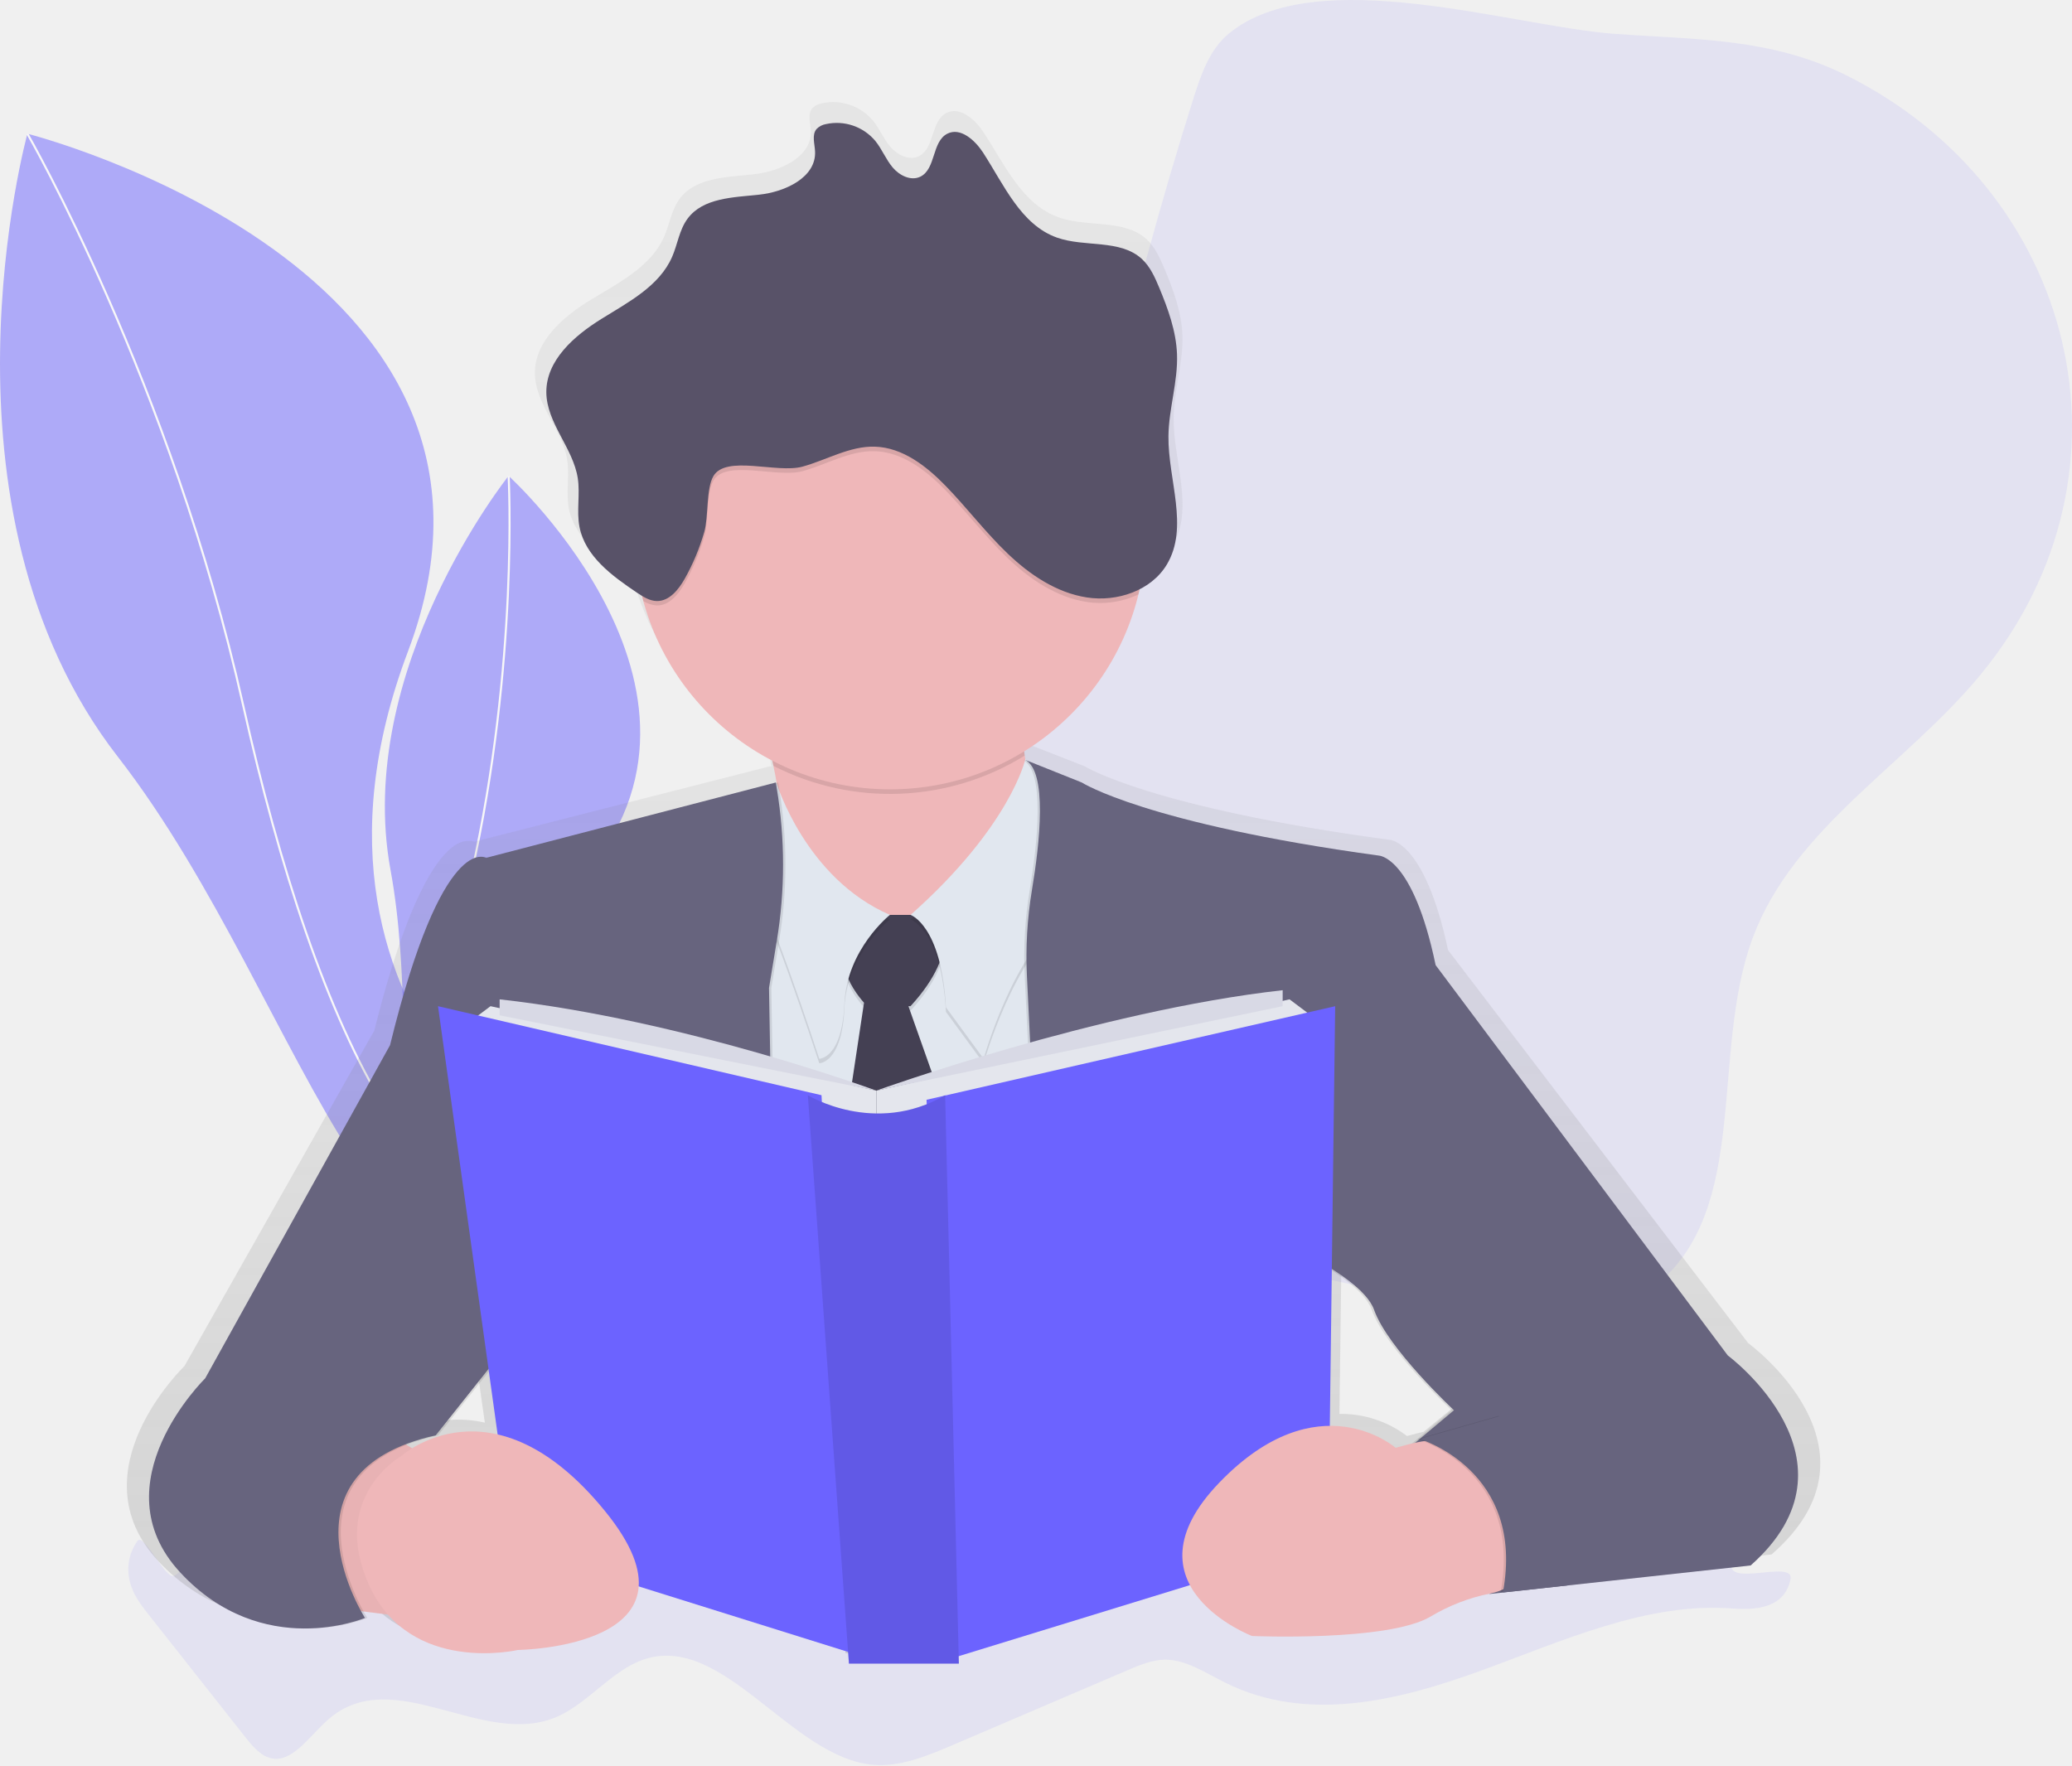
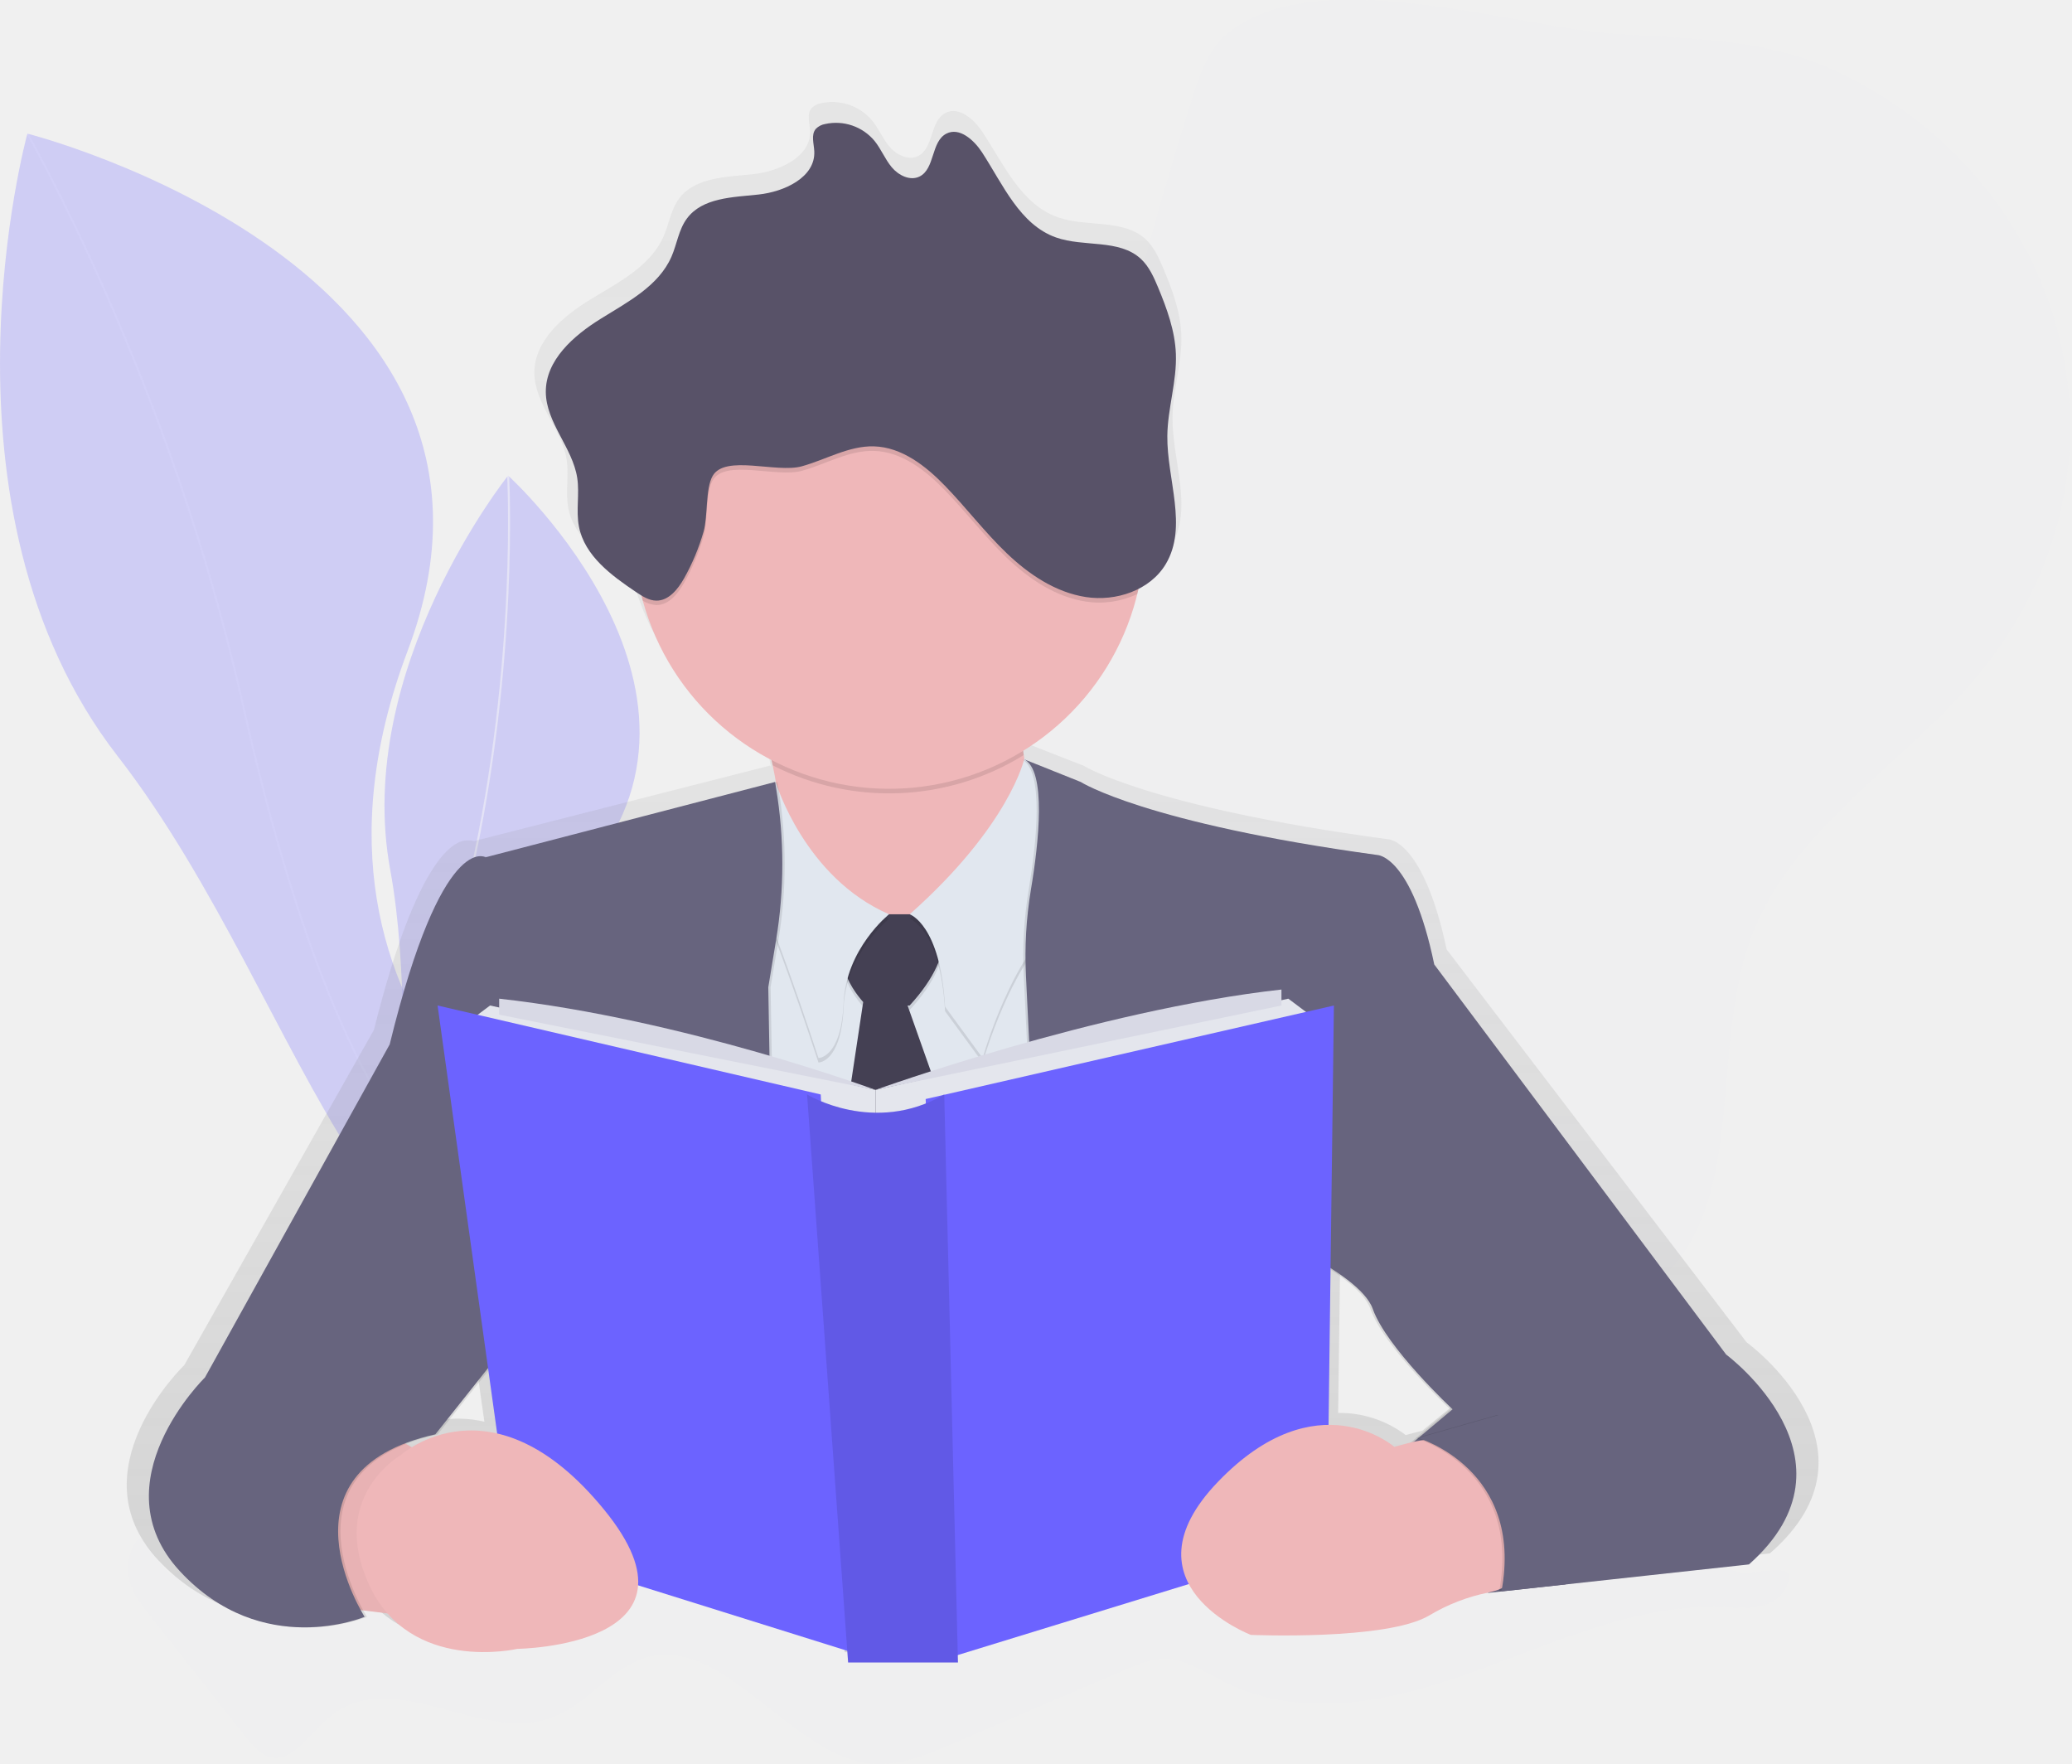
- <svg xmlns="http://www.w3.org/2000/svg" id="5e1838a0-6e06-4e3f-aa75-de6d8e6cdfa0" data-name="Layer 1" width="1007.04" height="858" viewBox="0 0 1007.04 858">
+ <svg xmlns="http://www.w3.org/2000/svg" width="1008" height="858" viewBox="0 0 1008 858" fill="none">
+   <style>
+ #leaves *{
+     animation: opacity 1s infinite ease;
+     animation-direction: alternate;
+ }
+ @keyframes opacity{
+     0%{
+         opacity: 0.2;
+     }
+     100%{
+         opacity: 0.5;
+     }
+ }
+ </style>
+   <g id="bookread 1" clip-path="url(#clip0)">
+     <g id="Group" opacity="0.1">
+       <path id="Vector" opacity="0.1" d="M597.25 16.32C587.92 23.98 583.75 36.12 580.11 47.63C571.95 73.457 564.32 99.457 557.22 125.63C546.87 163.65 537.47 202.51 518.52 237.1C499.57 271.69 471.96 300.36 444.65 328.69L346.27 430.69C315.87 462.22 283.44 498.61 284.02 542.41C284.52 580.41 311.08 614.12 343.58 633.74C376.08 653.36 414.06 661.39 451.23 669.11C470.1 673.03 490.13 676.88 508.23 670.36C529.97 662.54 544.14 641.59 564.01 629.8C599.66 608.63 644.83 620.54 684.77 631.64C724.71 642.74 771.77 651.16 804.16 625.3C851.16 587.77 830.9 512.16 851.89 455.8C871.81 402.31 926.89 371.55 963.04 327.39C1043.8 228.76 1008.49 91.76 897.04 36.46C860.52 18.39 824.52 19.32 784.91 16.47C735.52 12.93 639.82 -18.65 597.25 16.32Z" fill="#6C63FF" />
+     </g>
+     <g id="Group_2" opacity="0.5">
+       <path id="Vector_2" opacity="0.5" d="M13.32 65C13.32 65 83.02 185.77 118.19 342.87C153.36 499.97 210.62 629.61 292.08 583.87" stroke="white" stroke-miterlimit="10" />
+     </g>
+     <g id="Group_3" opacity="0.5">
+       <g id="leaves">
+         <path id="Vector_3" opacity="0.5" d="M292.93 586.83C292.93 586.83 127.73 503.23 198.33 316.5C268.93 129.77 13.32 65 13.32 65C13.32 65 -36.75 246.82 57.32 367.9C151.39 488.98 187.68 690 292.93 586.83Z" fill="#6C63FF" />
+         <path id="Vector_4" opacity="0.5" d="M257.44 617.37C257.44 617.37 191.38 522.54 279.02 431.13C366.66 339.72 247.19 231.31 247.19 231.31C247.19 231.31 171.84 325.43 189.83 423C207.82 520.57 173.59 649.7 257.44 617.37Z" fill="#6C63FF" />
+       </g>
+       <path id="Vector_5" opacity="0.5" d="M247.2 231.31C247.2 231.31 252.2 322.03 229.1 424.83C206 527.63 201.97 620.21 257.77 615.4" stroke="white" stroke-miterlimit="10" />
+     </g>
+     <g id="Group_4" opacity="0.1">
+       <path id="Vector_6" opacity="0.1" d="M62.71 766.86C63.87 773.99 68 779.42 71.92 784.4L118.57 843.54C122.32 848.3 126.35 853.25 131.39 854.54C141.92 857.33 150.39 843.81 159.39 835.9C191.39 807.78 235.12 850.59 271.29 834.22C285.76 827.67 297.48 812.11 312.23 806.84C351.28 792.84 384.37 854.69 424.69 857.84C437.93 858.84 450.92 853.4 463.57 847.99L547.95 811.87C553.81 809.36 559.77 806.87 565.95 806.72C576.33 806.54 586 813.22 595.77 818.03C635.1 837.41 678.77 826.95 719.17 812.27C759.57 797.59 800.26 778.7 842.02 781.83C852.89 782.65 867.25 781.96 870.22 767.7C871.99 759.22 848.1 768.11 842.57 763.54C837.04 758.97 850.2 739.9 843.75 739.09C806.22 734.39 767.98 734.26 731.3 746.09C712.3 752.21 693.61 761.53 674.1 763.44C653.76 765.44 633.53 759.28 613.56 753.68C562.99 739.5 511.56 728.68 459.93 730.88C368.17 734.88 277.79 780.14 186.49 767.02C159.364 763.008 133.161 754.233 109.09 741.1C96.77 734.45 97.32 758 84.75 765.93C80.66 768.51 69.95 744.45 66.75 749.08C64.927 751.626 63.631 754.509 62.937 757.563C62.243 760.616 62.166 763.777 62.71 766.86V766.86Z" fill="#6C63FF" />
+     </g>
+     <path id="Vector_7" d="M849.64 652.83L703.79 461.83C692.4 408.21 675.3 408.21 675.3 408.21C559.08 392.57 527.18 372.46 527.18 372.46L501.18 362.28L499.01 361C498.91 360.43 498.8 359.86 498.7 359.27C498.6 358.68 498.5 357.9 498.42 357.21C526.816 340.141 547.307 312.532 555.42 280.41C555.63 279.57 555.82 278.71 556.02 277.86C561.601 275.185 566.312 270.987 569.61 265.75C580.78 247.44 570.17 224.26 570.41 202.93C570.56 189.45 575.21 176.24 574.68 162.77C574.24 151.49 570.2 140.66 565.79 130.24C563.65 125.17 561.29 119.99 557.19 116.24C546.32 106.37 528.72 110.6 514.76 105.74C496.7 99.45 488.29 79.85 477.85 64.09C473.85 58.01 466.57 51.59 460 54.92C452.29 58.82 454.38 72.17 446.59 75.92C441.87 78.19 436.1 75.33 432.73 71.37C429.36 67.41 427.43 62.44 424.11 58.44C421.134 54.979 417.277 52.386 412.949 50.936C408.621 49.486 403.981 49.231 399.52 50.2C397.751 50.486 396.117 51.323 394.85 52.59C392.36 55.49 393.92 59.81 394.09 63.59C394.68 76.32 379.09 83.39 366.21 84.74C353.33 86.09 338.15 86.25 330.44 96.5C326.36 101.93 325.49 109 322.74 115.18C316.36 129.51 300.93 137.36 287.37 145.59C273.81 153.82 259.85 165.82 259.97 181.46C260.09 196.46 273.33 208.61 275.66 223.46C276.9 231.33 274.97 239.46 276.51 247.29C279.34 261.65 292.76 271.29 305.14 279.44C305.98 279.99 306.83 280.54 307.7 281.06C307.92 281.94 308.14 282.81 308.38 283.68C313.134 300.424 321.308 316 332.385 329.425C343.463 342.851 357.204 353.833 372.74 361.68C372.94 362.52 373.13 363.37 373.32 364.24C373.91 366.92 374.46 369.71 374.95 372.57L374.57 372.67V372.39L230.52 409.12C229.653 408.808 228.727 408.692 227.81 408.78C221.91 408.3 203.46 414.66 181.93 500.91L89.65 664C89.65 664 36.1 715.39 77.12 759C98.03 781.21 121.61 786.58 139.7 786.51C150.205 786.659 160.65 784.89 170.52 781.29C170.52 781.29 169.78 780.15 168.64 778.13L180.84 779.62C204.84 806.3 245.72 796.93 245.72 796.93C245.72 796.93 303.87 796.27 306.01 765.86L410.52 797.92L410.94 803.63H465.82L465.73 799.99L581.19 765.21C590.19 781.85 612.19 790.08 612.19 790.08C612.19 790.08 679.95 792.93 701.25 780.59C710.2 775.338 719.949 771.585 730.11 769.48L730.7 769.42L730.56 769.56L861.02 755.56C920.28 704.21 849.64 652.83 849.64 652.83ZM192.97 698.25L190.1 696.59C195.228 694.631 200.501 693.073 205.87 691.93L231.25 660.6L235.64 691.5C221.079 688.142 205.783 690.561 192.97 698.25V698.25ZM683.84 698C674.391 690.862 662.831 687.079 650.99 687.25L651.99 611.19C661.52 617.28 669.52 624 671.89 630.48C678.73 649.48 711.77 679.63 711.77 679.63L694.61 693.73L691.94 695.92C691.22 696.09 690.5 696.26 689.78 696.45L683.84 698Z" fill="url(#paint0_linear)" />
+     <path id="Vector_8" d="M166.28 782L192.91 785.33L208.44 708.77L178.48 691.01L139.65 733.18L166.28 782Z" fill="#EFB7B9" />
+     <path id="Vector_9" opacity="0.03" d="M166.28 782L192.91 785.33L208.44 708.77L178.48 691.01L139.65 733.18L166.28 782Z" fill="black" />
+     <path id="Vector_10" d="M523.52 405.86L459.17 463.56C459.17 463.56 334.9 491.3 365.97 452.46C383.57 430.46 381.23 397.07 375.89 372.25C373.501 360.995 370.183 349.957 365.97 339.25C365.97 339.25 525.77 242.76 503.58 316C497 337.72 496.08 354.47 498.03 367.27C502.69 397.63 523.52 405.86 523.52 405.86Z" fill="#EFB7B9" />
+     <path id="Vector_11" opacity="0.1" d="M503.58 316C497 337.72 496.08 354.47 498.03 367.27C479.825 378.542 459.02 384.924 437.626 385.8C416.233 386.676 394.975 382.016 375.91 372.27C373.521 361.015 370.203 349.977 365.99 339.27C365.99 339.27 525.77 242.76 503.58 316Z" fill="black" />
+     <path id="Vector_12" d="M556.84 259.4C556.84 283.976 549.553 308.001 535.9 328.436C522.247 348.871 502.842 364.799 480.138 374.206C457.433 383.613 432.449 386.077 408.344 381.286C384.24 376.495 362.097 364.664 344.715 347.29C327.334 329.915 315.495 307.777 310.694 283.675C305.893 259.572 308.347 234.587 317.745 211.879C327.143 189.17 343.063 169.759 363.493 156.098C383.922 142.437 407.944 135.14 432.52 135.13C448.857 135.076 465.043 138.253 480.148 144.478C495.252 150.704 508.976 159.854 520.53 171.404C532.085 182.954 541.241 196.674 547.473 211.776C553.704 226.878 556.888 243.063 556.84 259.4V259.4Z" fill="#EFB7B9" />
+     <path id="Vector_13" d="M347.13 420.29V647.74L565.71 629.99L529.1 398.1L432.57 455.79L347.13 420.29Z" fill="#E1E7EF" />
+     <path id="Vector_14" opacity="0.1" d="M465.85 560.09L441.52 491.3H442.52C468.04 463.56 456.94 446.92 456.94 446.92H421.52C398.97 462.92 414.62 483.65 419.93 489.62L409.31 560.09H465.85Z" fill="black" />
+     <path id="Vector_15" d="M465.85 557.87L441.52 489.08H442.52C468.04 461.34 456.94 444.7 456.94 444.7H421.52C398.97 460.7 414.62 481.43 419.93 487.4L409.31 557.87H465.85Z" fill="#444053" />
+     <path id="Vector_16" opacity="0.1" d="M498.33 371.2C498.33 371.2 491.33 403.64 442.56 446.91C442.56 446.91 457.56 451.91 459.76 491.85L478.07 516.85C478.07 516.85 492.49 464.7 518.01 446.95C543.53 429.2 518.01 382.6 518.01 382.6L498.33 371.2Z" fill="black" />
+     <path id="Vector_17" d="M498.33 369C498.33 369 491.33 401.44 442.56 444.71C442.56 444.71 457.56 449.71 459.76 489.65L478.07 514.65C478.07 514.65 492.49 462.5 518.01 444.75C543.53 427 518.01 380.4 518.01 380.4L498.33 369Z" fill="#E1E7EF" />
+     <path id="Vector_18" opacity="0.1" d="M432.52 446.91C432.52 446.91 411.52 463.56 410.38 490.19C409.24 516.82 398.18 516.82 398.18 516.82C398.18 516.82 370.44 431.39 361.57 423.62C352.7 415.85 377.57 383.08 377.57 383.08C377.57 383.08 391.52 429.16 432.52 446.91Z" fill="black" />
+     <path id="Vector_19" d="M432.52 444.7C432.52 444.7 411.52 461.34 410.38 488C409.24 514.66 398.18 514.63 398.18 514.63C398.18 514.63 370.43 429.16 361.52 421.4C352.61 413.64 377.52 380.86 377.52 380.86C377.52 380.86 391.52 426.94 432.52 444.7Z" fill="#E1E7EF" />
+     <path id="Vector_20" opacity="0.1" d="M496.92 369.25L524.66 380.35C524.66 380.35 555.73 400.35 668.9 415.86C668.9 415.86 685.54 415.86 696.64 469.12L838.64 658.85C838.64 658.85 907.43 709.85 849.74 760.93L722.74 774.8C722.74 774.8 795.97 704.9 685.02 702.68L705.52 685.47C705.52 685.47 673.34 655.47 666.69 636.65C660.04 617.83 605.69 596.71 605.69 596.71L612.35 756.48L512.45 772L498.05 474.7C497.357 460.678 498.161 446.622 500.45 432.77C504.21 410.22 508.18 374.5 496.92 369.25Z" fill="black" />
+     <path id="Vector_21" d="M498.03 369.25L525.77 380.35C525.77 380.35 556.84 400.35 670.01 415.86C670.01 415.86 686.65 415.86 697.75 469.12L839.75 658.85C839.75 658.85 908.54 709.85 850.85 760.93L723.85 774.8C723.85 774.8 797.08 704.9 686.13 702.68L706.66 685.48C706.66 685.48 674.48 655.48 667.83 636.66C661.18 617.84 606.83 596.72 606.83 596.72L613.49 756.49L513.52 772L499.12 474.7C498.427 460.678 499.232 446.622 501.52 432.77C505.32 410.22 509.29 374.5 498.03 369.25Z" fill="#67647E" />
+     <path id="Vector_22" opacity="0.1" d="M378.2 380.34L237.29 417C237.29 417 216.21 403.69 190.69 508L100.82 670C100.82 670 48.67 721 88.62 764.31C128.57 807.62 178.52 786.43 178.52 786.43C178.52 786.43 133.03 715.43 212.92 697.67L242.92 659.95L378.28 675.48L374.87 480.2L378.66 457.44C382.76 432.84 382.76 407.73 378.66 383.13L378.2 380.34Z" fill="black" />
+     <path id="Vector_23" d="M377.09 380.34L236.18 417C236.18 417 215.1 403.69 189.58 508L99.71 670C99.71 670 47.52 721 87.52 764.24C127.52 807.48 177.39 786.43 177.39 786.43C177.39 786.43 131.9 715.43 211.79 697.67L241.79 659.95L377.15 675.48L373.76 480.2L377.52 457.44C381.62 432.84 381.62 407.73 377.52 383.13L377.09 380.34Z" fill="#67647E" />
+     <path id="Vector_24" d="M238.4 489.08L225.08 499.06L425.91 550.1V530.13L238.4 489.08Z" fill="#E4E6ED" />
+     <path id="Vector_25" d="M626.74 485.75L640.05 495.74L425.91 550.1V530.13L626.74 485.75Z" fill="#E4E6ED" />
+     <path id="Vector_26" d="M212.88 489.08L399.28 532.35L412.59 803.08L249.49 752.04L212.88 489.08Z" fill="#6C63FF" />
+     <path id="Vector_27" d="M648.93 489.08L450.32 534.57L461.41 806.41L645.6 749.82L648.93 489.08Z" fill="#6C63FF" />
+     <path id="Vector_28" d="M392.62 532.35C392.62 532.35 425.16 552.35 459.37 532.35L466.03 808.63H412.6L392.62 532.35Z" fill="#6C63FF" />
+     <path id="Vector_29" opacity="0.1" d="M392.62 532.35C392.62 532.35 425.16 552.35 459.37 532.35L466.03 808.63H412.6L392.62 532.35Z" fill="black" />
+     <path id="Vector_30" d="M242.84 485.75V493.52L425.91 530.13C425.91 530.13 332.71 495.73 242.84 485.75Z" fill="#D8D9E5" />
+     <path id="Vector_31" d="M623.41 481.31V489.08L425.91 530.13C425.91 530.13 533.52 491.3 623.41 481.31Z" fill="#D8D9E5" />
+     <path id="Vector_32" d="M684.1 702.18L678.31 703.74C678.31 703.74 640.6 670.74 592.53 720.74C544.46 770.74 608.53 795.21 608.53 795.21C608.53 795.21 674.53 798.04 695.26 785.78C704.182 780.43 713.952 776.646 724.15 774.59C730.385 773.367 736.06 770.165 740.33 765.46V765.46C744.212 761.209 747.094 756.143 748.766 750.634C750.437 745.125 750.856 739.312 749.99 733.62V733.62C748.869 726.149 745.58 719.171 740.532 713.551C735.484 707.93 728.898 703.914 721.59 702V702C709.29 698.803 696.369 698.865 684.1 702.18V702.18Z" fill="#EFB7B9" />
+     <path id="Vector_33" d="M195.13 707.66C195.13 707.66 239.51 667.72 293.88 734.29C348.25 800.86 251.71 802 251.71 802C251.71 802 199.52 814.17 179.59 770.9C159.66 727.63 195.13 707.66 195.13 707.66Z" fill="#EFB7B9" />
+     <path id="Vector_34" opacity="0.1" d="M688.8 699.47C688.8 699.47 740.39 714.53 729.33 774.06L760.51 770.66L767.09 740.39L753.78 698.23L728.26 688.23L688.8 699.47Z" fill="black" />
+     <path id="Vector_35" d="M689.91 699.47C689.91 699.47 741.5 714.53 730.44 774.06L761.62 770.66L768.2 740.39L754.89 698.23L729.37 688.23L689.91 699.47Z" fill="#67647E" />
+     <path id="Vector_36" opacity="0.1" d="M556.84 259.4C556.849 269.346 555.661 279.258 553.3 288.92C545.503 292.625 536.773 293.907 528.24 292.6C513.54 290.35 500.56 281.6 489.81 271.33C479.06 261.06 470.04 249.11 459.67 238.43C450.27 228.75 438.67 219.7 425.19 219.31C412.95 218.95 401.8 225.79 390 229.03C377.64 232.43 352.74 223.15 346.71 233.63C343.17 239.79 344.42 253.34 342.33 260.63C340.057 268.593 336.859 276.262 332.8 283.48C329.8 288.75 325.39 294.34 319.34 294.29C316.98 294.172 314.692 293.441 312.7 292.17C308.022 275.079 307.052 257.186 309.856 239.69C312.66 222.193 319.173 205.499 328.958 190.726C338.743 175.954 351.574 163.444 366.59 154.037C381.607 144.63 398.461 138.543 416.022 136.183C433.584 133.824 451.447 135.247 468.414 140.358C485.38 145.468 501.058 154.148 514.395 165.814C527.732 177.481 538.42 191.864 545.742 208C553.065 224.136 556.852 241.651 556.85 259.37L556.84 259.4Z" fill="black" />
+     <path id="Vector_37" d="M389.99 226.83C401.8 223.59 412.99 216.75 425.18 217.11C438.66 217.5 450.27 226.55 459.66 236.23C470.02 246.9 479.04 258.85 489.8 269.13C500.56 279.41 513.53 288.13 528.23 290.4C542.93 292.67 559.48 287.14 567.11 274.4C577.98 256.22 567.66 233.19 567.89 212.01C568.04 198.62 572.56 185.5 572.05 172.12C571.62 160.92 567.69 150.12 563.4 139.81C561.31 134.81 559.02 129.63 555.02 125.92C544.43 116.12 527.3 120.32 513.7 115.49C496.12 109.24 487.92 89.77 477.76 74.12C473.84 68.12 466.76 61.71 460.38 65.01C452.87 68.89 454.91 82.15 447.32 85.87C442.72 88.12 437.1 85.28 433.82 81.35C430.54 77.42 428.65 72.48 425.43 68.51C422.564 65.076 418.81 62.497 414.578 61.052C410.345 59.608 405.797 59.355 401.43 60.32C399.7 60.606 398.106 61.437 396.88 62.69C394.46 65.57 395.97 69.86 396.14 73.62C396.72 86.26 381.57 93.28 368.99 94.62C356.41 95.96 341.66 96.12 334.16 106.31C330.16 111.7 329.34 118.72 326.66 124.86C320.44 139.1 305.42 146.86 292.21 155.07C279 163.28 265.41 175.17 265.53 190.7C265.65 205.63 278.53 217.7 280.81 232.43C282.01 240.25 280.14 248.33 281.64 256.1C284.39 270.36 297.46 279.93 309.52 288.03C312.52 290.03 315.72 292.12 319.32 292.15C325.32 292.2 329.81 286.61 332.78 281.34C336.838 274.122 340.037 266.453 342.31 258.49C344.4 251.18 343.15 237.63 346.69 231.49C352.73 220.95 377.63 230.22 389.99 226.83Z" fill="#585268" />
+   </g>
  <defs>
-     <linearGradient id="cc082665-c41a-43d9-8451-73726d32e49c" x1="569.66" y1="824.63" x2="569.66" y2="70.6" gradientUnits="userSpaceOnUse">
-       <stop offset="0" stop-color="gray" stop-opacity="0.25" />
-       <stop offset="0.54" stop-color="gray" stop-opacity="0.12" />
-       <stop offset="1" stop-color="gray" stop-opacity="0.1" />
+     <linearGradient id="paint0_linear" x1="473.18" y1="803.63" x2="473.18" y2="49.6" gradientUnits="userSpaceOnUse">
+       <stop stop-color="#808080" stop-opacity="0.25" />
+       <stop offset="0.54" stop-color="#808080" stop-opacity="0.12" />
+       <stop offset="1" stop-color="#808080" stop-opacity="0.1" />
    </linearGradient>
+     <clipPath id="clip0">
+       <rect width="1007.04" height="858" fill="white" />
+     </clipPath>
  </defs>
-   <g opacity="0.1">
-     <path d="M693.73,37.32c-9.33,7.66-13.5,19.8-17.14,31.31q-12.24,38.74-22.89,78C643.35,184.65,633.95,223.51,615,258.1s-46.56,63.26-73.87,91.59l-98.38,102c-30.4,31.53-62.83,67.92-62.25,111.72.5,38,27.06,71.71,59.56,91.33s70.48,27.65,107.65,35.37c18.87,3.92,38.9,7.77,57,1.25,21.74-7.82,35.91-28.77,55.78-40.56,35.65-21.17,80.82-9.26,120.76,1.84s87,19.52,119.39-6.34c47-37.53,26.74-113.14,47.73-169.5,19.92-53.49,75-84.25,111.15-128.41,80.76-98.63,45.45-235.63-66-290.93C957,39.39,921,40.32,881.39,37.47,832,33.93,736.3,2.35,693.73,37.32Z" transform="translate(-96.48 -21)" fill="#6c63ff" />
-   </g>
-   <g opacity="0.5">
-     <path d="M389.41,607.83s-165.2-83.6-94.6-270.33S109.8,86,109.8,86s-50.07,181.82,44,302.9S284.16,711,389.41,607.83Z" transform="translate(-96.48 -21)" fill="#6c63ff" />
-     <path d="M109.8,86s69.7,120.77,104.87,277.87,92.43,286.74,173.89,241" transform="translate(-96.48 -21)" fill="none" stroke="#fff" stroke-miterlimit="10" />
-   </g>
-   <g opacity="0.5">
-     <path d="M353.92,638.37s-66.06-94.83,21.58-186.24-31.83-199.82-31.83-199.82S268.32,346.43,286.31,444,270.07,670.7,353.92,638.37Z" transform="translate(-96.48 -21)" fill="#6c63ff" />
-     <path d="M343.68,252.31s5,90.72-18.1,193.52-27.13,195.38,28.67,190.57" transform="translate(-96.48 -21)" fill="none" stroke="#fff" stroke-miterlimit="10" />
-   </g>
-   <g opacity="0.1">
-     <path d="M159.19,787.86c1.16,7.13,5.29,12.56,9.21,17.54l46.65,59.14c3.75,4.76,7.78,9.71,12.82,11,10.53,2.79,19-10.73,28-18.64,32-28.12,75.73,14.69,111.9-1.68,14.47-6.55,26.19-22.11,40.94-27.38,39.05-14,72.14,47.85,112.46,51,13.24,1,26.23-4.44,38.88-9.85l84.38-36.12c5.86-2.51,11.82-5,18-5.15,10.38-.18,20.05,6.5,29.82,11.31,39.33,19.38,83,8.92,123.4-5.76s81.09-33.57,122.85-30.44c10.87.82,25.23.13,28.2-14.13,1.77-8.48-22.12.41-27.65-4.16s7.63-23.64,1.18-24.45c-37.53-4.7-75.77-4.83-112.45,7-19,6.12-37.69,15.44-57.2,17.35-20.34,2-40.57-4.16-60.54-9.76-50.57-14.18-102-25-153.63-22.8-91.76,4-182.14,49.26-273.44,36.14a232.69,232.69,0,0,1-77.4-25.92c-12.32-6.65-11.77,16.9-24.34,24.83-4.09,2.58-14.8-21.48-18-16.85A23.52,23.52,0,0,0,159.19,787.86Z" transform="translate(-96.48 -21)" fill="#6c63ff" />
-   </g>
-   <path d="M946.12,673.83l-145.85-191c-11.39-53.62-28.49-53.62-28.49-53.62-116.22-15.64-148.12-35.75-148.12-35.75l-26-10.18L595.49,382c-.1-.57-.21-1.14-.31-1.73s-.2-1.37-.28-2.06a125.45,125.45,0,0,0,57-76.8c.21-.84.4-1.7.6-2.55a32.84,32.84,0,0,0,13.59-12.11c11.17-18.31.56-41.49.8-62.82.15-13.48,4.8-26.69,4.27-40.16-.44-11.28-4.48-22.11-8.89-32.53-2.14-5.07-4.5-10.25-8.6-14-10.87-9.87-28.47-5.64-42.43-10.5-18.06-6.29-26.47-25.89-36.91-41.65-4-6.08-11.28-12.5-17.85-9.17-7.71,3.9-5.62,17.25-13.41,21-4.72,2.27-10.49-.59-13.86-4.55s-5.3-8.93-8.62-12.93A25.34,25.34,0,0,0,496,71.2a8.53,8.53,0,0,0-4.67,2.39c-2.49,2.9-.93,7.22-.76,11,.59,12.73-15,19.8-27.88,21.15s-28.06,1.51-35.77,11.76c-4.08,5.43-4.95,12.5-7.7,18.68-6.38,14.33-21.81,22.18-35.37,30.41s-27.52,20.23-27.4,35.87c.12,15,13.36,27.15,15.69,42,1.24,7.87-.69,16,.85,23.83,2.83,14.36,16.25,24,28.63,32.15.84.55,1.69,1.1,2.56,1.62.22.88.44,1.75.68,2.62a125.91,125.91,0,0,0,64.36,78c.2.84.39,1.69.58,2.56.59,2.68,1.14,5.47,1.63,8.33l-.38.1,0-.28L327,430.12a6.24,6.24,0,0,0-2.71-.34c-5.9-.48-24.35,5.88-45.88,92.13L186.13,685s-53.55,51.39-12.53,95c20.91,22.21,44.49,27.58,62.58,27.51A86.36,86.36,0,0,0,267,802.29s-.74-1.14-1.88-3.16l12.2,1.49c24,26.68,64.88,17.31,64.88,17.31s58.15-.66,60.29-31.07L507,818.92l.42,5.71h54.88l-.09-3.64,115.46-34.78c9,16.64,31,24.87,31,24.87s67.76,2.85,89.06-9.49a95.17,95.17,0,0,1,28.86-11.11l.59-.06-.14.14,130.46-14C1016.76,725.21,946.12,673.83,946.12,673.83ZM289.45,719.25l-2.87-1.66a106.09,106.09,0,0,1,15.77-4.66l25.38-31.33,4.39,30.9A57.72,57.72,0,0,0,289.45,719.25ZM780.32,719a53.22,53.22,0,0,0-32.85-10.75l1-76.06C758,638.28,766,645,768.37,651.48c6.84,19,39.88,49.15,39.88,49.15l-17.16,14.1h0l-2.67,2.19c-.72.17-1.44.34-2.16.53Z" transform="translate(-96.48 -21)" fill="url(#cc082665-c41a-43d9-8451-73726d32e49c)" />
-   <polygon points="166.28 782 192.91 785.33 208.44 708.77 178.48 691.01 139.65 733.18 166.28 782" fill="#efb7b9" />
-   <polygon points="166.28 782 192.91 785.33 208.44 708.77 178.48 691.01 139.65 733.18 166.28 782" opacity="0.03" />
-   <path d="M620,426.86l-64.35,57.7s-124.27,27.74-93.2-11.1c17.6-22,15.26-55.39,9.92-80.21a208.09,208.09,0,0,0-9.92-33S622.25,263.76,600.06,337c-6.58,21.72-7.5,38.47-5.55,51.27C599.17,418.63,620,426.86,620,426.86Z" transform="translate(-96.48 -21)" fill="#efb7b9" />
-   <path d="M600.06,337c-6.58,21.72-7.5,38.47-5.55,51.27a124.41,124.41,0,0,1-122.12,5,208.09,208.09,0,0,0-9.92-33S622.25,263.76,600.06,337Z" transform="translate(-96.48 -21)" opacity="0.1" />
-   <path d="M653.32,280.4A124.27,124.27,0,1,1,529,156.13,123.91,123.91,0,0,1,653.32,280.4Z" transform="translate(-96.48 -21)" fill="#efb7b9" />
-   <polygon points="347.13 420.29 347.13 647.74 565.71 629.99 529.1 398.1 432.57 455.79 347.13 420.29" fill="#e1e7ef" />
-   <path d="M562.33,581.09,538,512.3H539c25.52-27.74,14.42-44.38,14.42-44.38H518c-22.55,16-6.9,36.73-1.59,42.7l-10.62,70.47Z" transform="translate(-96.48 -21)" opacity="0.1" />
-   <path d="M562.33,578.87,538,510.08H539c25.52-27.74,14.42-44.38,14.42-44.38H518c-22.55,16-6.9,36.73-1.59,42.7l-10.62,70.47Z" transform="translate(-96.48 -21)" fill="#444053" />
-   <path d="M594.81,392.2s-7,32.44-55.77,75.71c0,0,15,5,17.2,44.94l18.31,25s14.42-52.15,39.94-69.9,0-64.35,0-64.35Z" transform="translate(-96.48 -21)" opacity="0.1" />
-   <path d="M594.81,390s-7,32.44-55.77,75.71c0,0,15,5,17.2,44.94l18.31,25s14.42-52.15,39.94-69.9,0-64.35,0-64.35Z" transform="translate(-96.48 -21)" fill="#e1e7ef" />
-   <path d="M529,467.91S508,484.56,506.86,511.19s-12.2,26.63-12.2,26.63-27.74-85.43-36.61-93.2,16-40.54,16-40.54S488,450.16,529,467.91Z" transform="translate(-96.48 -21)" opacity="0.1" />
-   <path d="M529,465.7S508,482.34,506.86,509s-12.2,26.63-12.2,26.63S466.91,450.16,458,442.4s16-40.54,16-40.54S488,447.94,529,465.7Z" transform="translate(-96.48 -21)" fill="#e1e7ef" />
-   <path d="M593.4,390.25l27.74,11.1s31.07,20,144.24,35.51c0,0,16.64,0,27.74,53.26l142,189.73s68.79,51,11.1,102.08l-127,13.87s73.23-69.9-37.72-72.12L802,706.47s-32.18-30-38.83-48.82-61-39.94-61-39.94l6.66,159.77L608.93,793l-14.4-297.3a197.44,197.44,0,0,1,2.4-41.93C600.69,431.22,604.66,395.5,593.4,390.25Z" transform="translate(-96.48 -21)" opacity="0.1" />
-   <path d="M594.51,390.25l27.74,11.1s31.07,20,144.24,35.51c0,0,16.64,0,27.74,53.26l142,189.73s68.79,51,11.1,102.08l-127,13.87s73.23-69.9-37.72-72.12l20.53-17.2s-32.18-30-38.83-48.82-61-39.94-61-39.94l6.66,159.77L610,793l-14.4-297.3a197.44,197.44,0,0,1,2.4-41.93C601.8,431.22,605.77,395.5,594.51,390.25Z" transform="translate(-96.48 -21)" fill="#67647e" />
-   <path d="M474.68,401.34,333.77,438s-21.08-13.31-46.6,91l-89.87,162s-52.15,51-12.2,94.31S275,807.43,275,807.43s-45.49-71,34.4-88.76l30-37.72,135.36,15.53L471.35,501.2l3.79-22.76a226,226,0,0,0,0-74.31Z" transform="translate(-96.48 -21)" opacity="0.1" />
-   <path d="M473.57,401.34,332.66,438s-21.08-13.31-46.6,91l-89.87,162S144,742,184,785.24s89.87,22.19,89.87,22.19-45.49-71,34.4-88.76l30-37.72,135.36,15.53L470.24,501.2,474,478.44a226,226,0,0,0,0-74.31Z" transform="translate(-96.48 -21)" fill="#67647e" />
-   <polygon points="238.4 489.08 225.08 499.06 425.91 550.1 425.91 530.13 238.4 489.08" fill="#e4e6ed" />
-   <polygon points="626.74 485.75 640.05 495.74 425.91 550.1 425.91 530.13 626.74 485.75" fill="#e4e6ed" />
-   <polygon points="212.88 489.08 399.28 532.35 412.59 803.08 249.49 752.04 212.88 489.08" fill="#6c63ff" />
-   <polygon points="648.93 489.08 450.32 534.57 461.41 806.41 645.6 749.82 648.93 489.08" fill="#6c63ff" />
-   <path d="M489.1,553.35s32.54,20,66.75,0l6.66,276.28H509.08Z" transform="translate(-96.48 -21)" fill="#6c63ff" />
-   <path d="M489.1,553.35s32.54,20,66.75,0l6.66,276.28H509.08Z" transform="translate(-96.48 -21)" opacity="0.1" />
-   <path d="M339.32,506.75v7.77l183.07,36.61S429.19,516.73,339.32,506.75Z" transform="translate(-96.48 -21)" fill="#d8d9e5" />
-   <path d="M719.89,502.31v7.77l-197.5,41.05S630,512.3,719.89,502.31Z" transform="translate(-96.48 -21)" fill="#d8d9e5" />
-   <path d="M780.58,723.18l-5.79,1.56s-37.71-33-85.78,17,16,74.47,16,74.47,66,2.83,86.73-9.43a91.23,91.23,0,0,1,28.89-11.19,29.52,29.52,0,0,0,16.18-9.13h0a38.61,38.61,0,0,0,9.66-31.84h0A38.61,38.61,0,0,0,818.07,723h0A73.16,73.16,0,0,0,780.58,723.18Z" transform="translate(-96.48 -21)" fill="#efb7b9" />
-   <path d="M291.61,728.66s44.38-39.94,98.75,26.63S348.19,823,348.19,823,296,835.17,276.07,791.9,291.61,728.66,291.61,728.66Z" transform="translate(-96.48 -21)" fill="#efb7b9" />
-   <path d="M785.28,720.47s51.59,15.06,40.53,74.59l31.18-3.4,6.58-30.27-13.31-42.16-25.52-10Z" transform="translate(-96.48 -21)" opacity="0.1" />
-   <path d="M786.39,720.47s51.59,15.06,40.53,74.59l31.18-3.4,6.58-30.27-13.31-42.16-25.52-10Z" transform="translate(-96.48 -21)" fill="#67647e" />
-   <path d="M653.32,280.4a123.91,123.91,0,0,1-3.54,29.52,43.16,43.16,0,0,1-25.06,3.68c-14.7-2.25-27.68-11-38.43-21.27s-19.77-22.22-30.14-32.9c-9.4-9.68-21-18.73-34.48-19.12-12.24-.36-23.39,6.48-35.19,9.72-12.36,3.4-37.26-5.88-43.29,4.6-3.54,6.16-2.29,19.71-4.38,27a105.93,105.93,0,0,1-9.53,22.85c-3,5.27-7.41,10.86-13.46,10.81a13.61,13.61,0,0,1-6.64-2.12,124.28,124.28,0,1,1,244.15-32.8Z" transform="translate(-96.48 -21)" opacity="0.1" />
-   <path d="M486.47,247.83c11.81-3.24,23-10.08,35.19-9.72,13.48.39,25.09,9.44,34.48,19.12,10.36,10.67,19.38,22.62,30.14,32.9s23.73,19,38.43,21.27,31.25-3.26,38.88-16c10.87-18.18.55-41.21.78-62.39.15-13.39,4.67-26.51,4.16-39.89-.43-11.2-4.36-22-8.65-32.31-2.09-5-4.38-10.18-8.38-13.89-10.59-9.8-27.72-5.6-41.32-10.43-17.58-6.25-25.78-25.72-35.94-41.37-3.92-6-11-12.41-17.38-9.11-7.51,3.88-5.47,17.14-13.06,20.86-4.6,2.25-10.22-.59-13.5-4.52s-5.17-8.87-8.39-12.84a24.4,24.4,0,0,0-24-8.19,8.25,8.25,0,0,0-4.55,2.37c-2.42,2.88-.91,7.17-.74,10.93.58,12.64-14.57,19.66-27.15,21s-27.33,1.5-34.83,11.69c-4,5.39-4.82,12.41-7.5,18.55-6.22,14.24-21.24,22-34.45,30.21s-26.8,20.1-26.68,35.63c.12,14.93,13,27,15.28,41.73,1.2,7.82-.67,15.9.83,23.67,2.75,14.26,15.82,23.83,27.88,31.93,3,2,6.2,4.09,9.8,4.12,6,.05,10.49-5.54,13.46-10.81a106,106,0,0,0,9.53-22.85c2.09-7.31.84-20.86,4.38-27C449.21,241.95,474.11,251.22,486.47,247.83Z" transform="translate(-96.48 -21)" fill="#585268" />
</svg>
